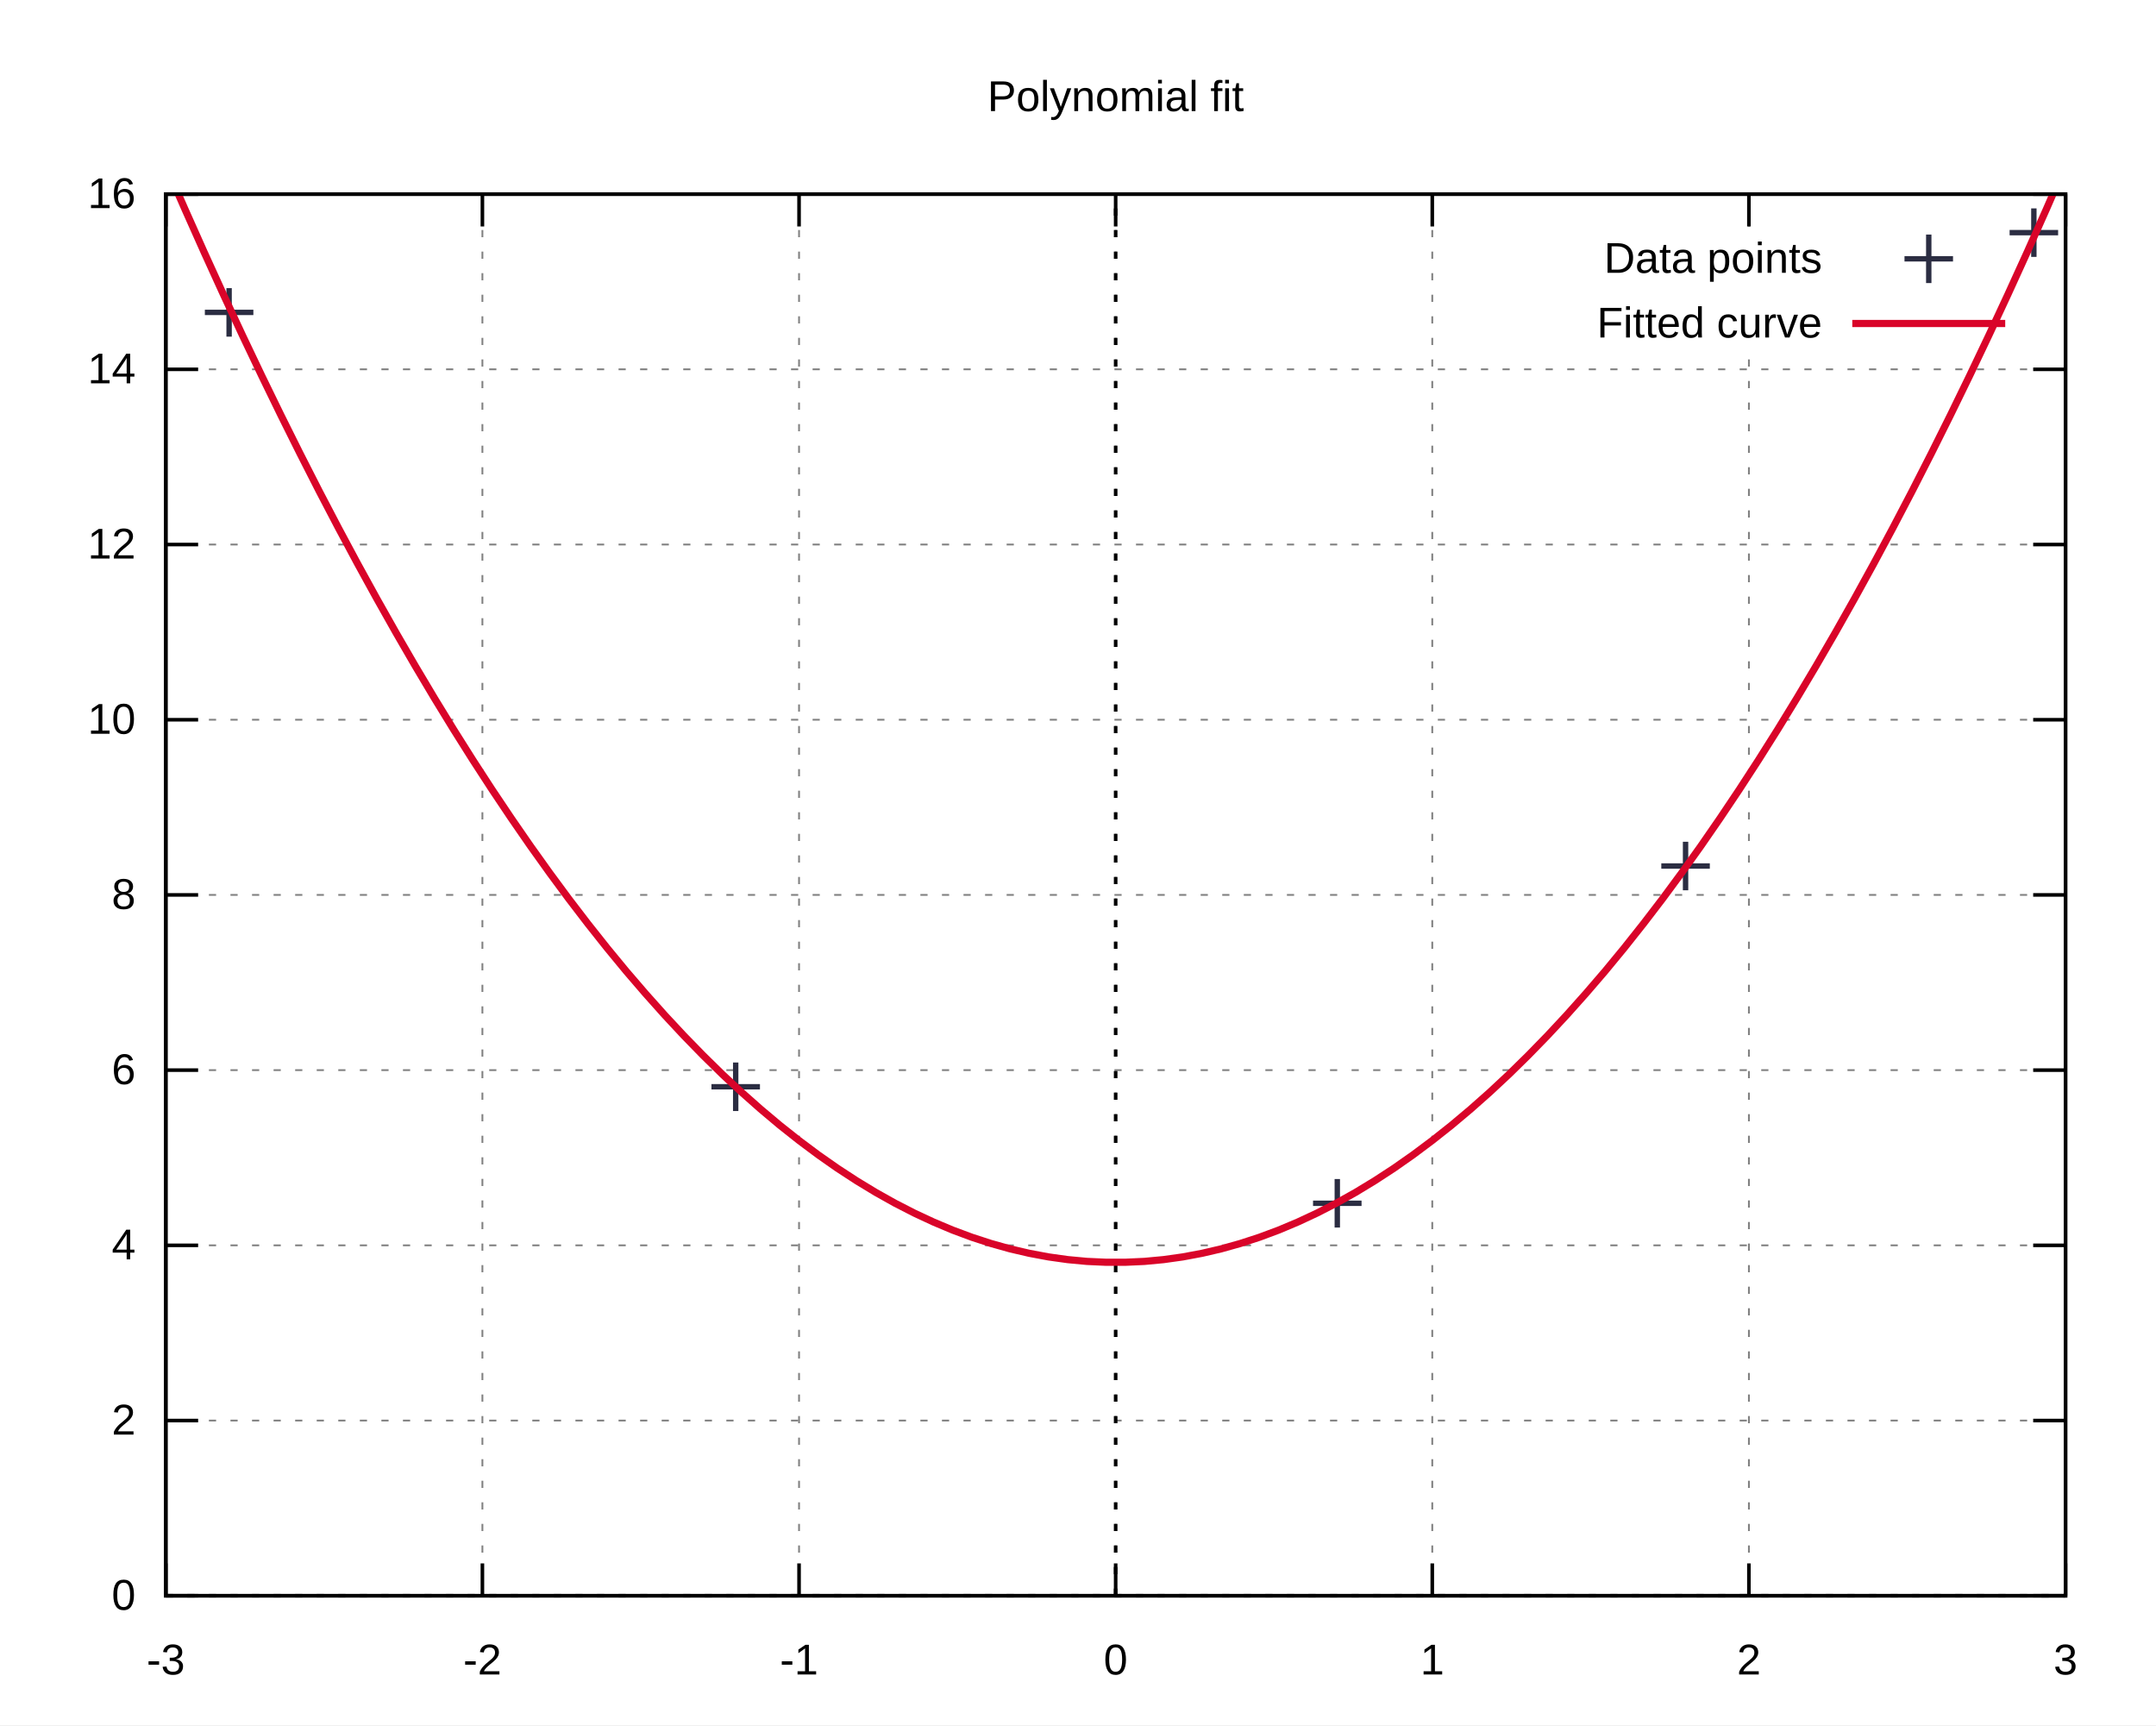
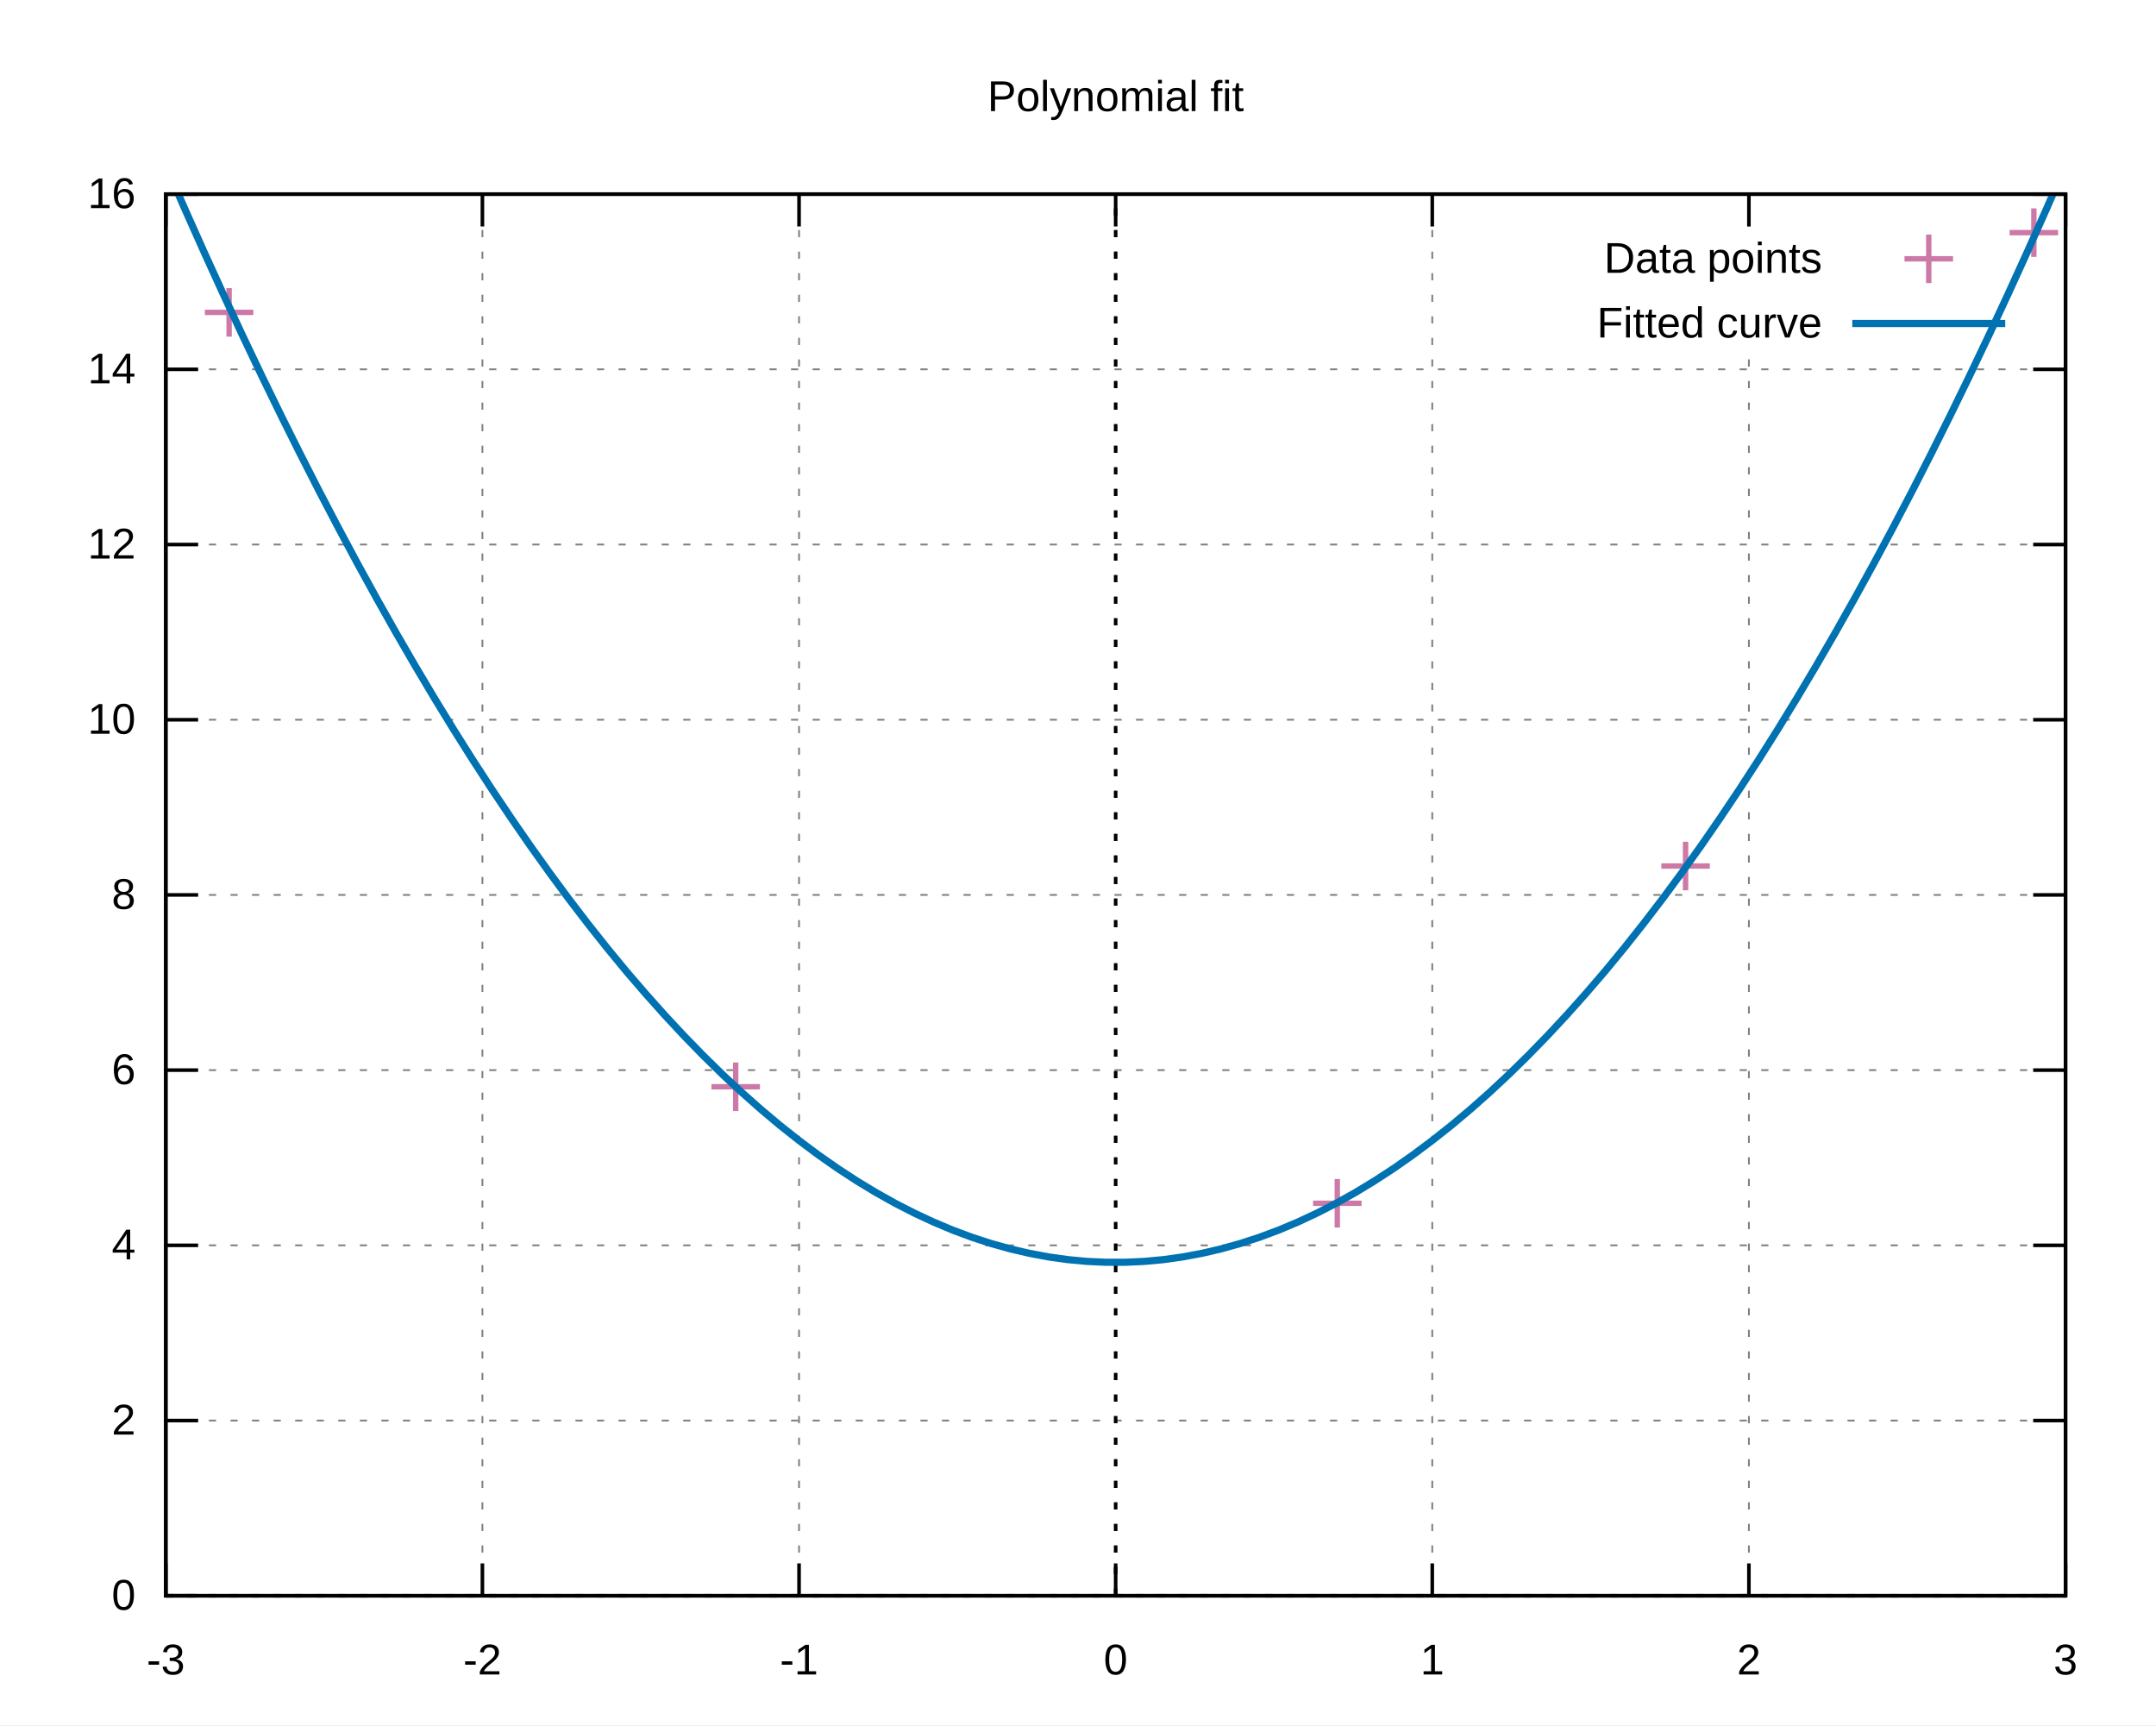
<svg xmlns="http://www.w3.org/2000/svg" xmlns:xlink="http://www.w3.org/1999/xlink" width="600" height="480" viewBox="0 0 600 480">
  <g id="gnuplot_canvas">
    <rect x="0" y="0" width="600" height="480" fill="#ffffff" />
    <defs>
      <circle id="gpDot" r="0.5" stroke-width="0.5" stroke="currentColor" />
      <path id="gpPt0" stroke-width="0.222" stroke="currentColor" d="M-1,0 h2 M0,-1 v2" />
      <path id="gpPt1" stroke-width="0.222" stroke="currentColor" d="M-1,-1 L1,1 M1,-1 L-1,1" />
      <path id="gpPt2" stroke-width="0.222" stroke="currentColor" d="M-1,0 L1,0 M0,-1 L0,1 M-1,-1 L1,1 M-1,1 L1,-1" />
      <rect id="gpPt3" stroke-width="0.222" stroke="currentColor" x="-1" y="-1" width="2" height="2" />
      <rect id="gpPt4" stroke-width="0.222" stroke="currentColor" fill="currentColor" x="-1" y="-1" width="2" height="2" />
      <circle id="gpPt5" stroke-width="0.222" stroke="currentColor" cx="0" cy="0" r="1" />
      <use xlink:href="#gpPt5" id="gpPt6" fill="currentColor" stroke="none" />
      <path id="gpPt7" stroke-width="0.222" stroke="currentColor" d="M0,-1.33 L-1.33,0.67 L1.33,0.67 z" />
      <use xlink:href="#gpPt7" id="gpPt8" fill="currentColor" stroke="none" />
      <use xlink:href="#gpPt7" id="gpPt9" stroke="currentColor" transform="rotate(180)" />
      <use xlink:href="#gpPt9" id="gpPt10" fill="currentColor" stroke="none" />
      <use xlink:href="#gpPt3" id="gpPt11" stroke="currentColor" transform="rotate(45)" />
      <use xlink:href="#gpPt11" id="gpPt12" fill="currentColor" stroke="none" />
      <path id="gpPt13" stroke-width="0.222" stroke="currentColor" d="M0,1.330 L1.265,0.411 L0.782,-1.067 L-0.782,-1.076 L-1.265,0.411 z" />
      <use xlink:href="#gpPt13" id="gpPt14" fill="currentColor" stroke="none" />
      <filter id="textbox" filterUnits="objectBoundingBox" x="0" y="0" height="1" width="1">
        <feFlood flood-color="#FFFFFF" flood-opacity="1" result="bgnd" />
        <feComposite in="SourceGraphic" in2="bgnd" operator="atop" />
      </filter>
      <filter id="greybox" filterUnits="objectBoundingBox" x="0" y="0" height="1" width="1">
        <feFlood flood-color="lightgrey" flood-opacity="1" result="grey" />
        <feComposite in="SourceGraphic" in2="grey" operator="atop" />
      </filter>
    </defs>
    <g fill="none" color="#FFFFFF" stroke="currentColor" stroke-width="1.00" stroke-linecap="butt" stroke-linejoin="miter">
</g>
    <g fill="none" color="black" stroke="currentColor" stroke-width="1.00" stroke-linecap="butt" stroke-linejoin="miter">
</g>
    <g fill="none" color="black" stroke="black" stroke-width="0.50" stroke-linecap="butt" stroke-linejoin="miter">
</g>
    <g fill="none" color="gray" stroke="currentColor" stroke-width="0.50" stroke-linecap="butt" stroke-linejoin="miter">
      <path stroke="gray" stroke-dasharray="2,4" class="gridline" d="M46.14,444.00 L574.82,444.00  " />
    </g>
    <g fill="none" color="gray" stroke="gray" stroke-width="1.00" stroke-linecap="butt" stroke-linejoin="miter">
</g>
    <g fill="none" color="black" stroke="currentColor" stroke-width="1.00" stroke-linecap="butt" stroke-linejoin="miter">
      <path stroke="black" d="M46.14,444.00 L55.14,444.00 M574.82,444.00 L565.82,444.00  " />
      <g transform="translate(37.75,447.90)" stroke="none" fill="black" font-family="Arial" font-size="12.00" text-anchor="end">
        <text>
          <tspan font-family="Arial"> 0</tspan>
        </text>
      </g>
    </g>
    <g fill="none" color="black" stroke="currentColor" stroke-width="1.00" stroke-linecap="butt" stroke-linejoin="miter">
</g>
    <g fill="none" color="black" stroke="black" stroke-width="0.50" stroke-linecap="butt" stroke-linejoin="miter">
</g>
    <g fill="none" color="gray" stroke="currentColor" stroke-width="0.50" stroke-linecap="butt" stroke-linejoin="miter">
      <path stroke="gray" stroke-dasharray="2,4" class="gridline" d="M46.14,395.25 L574.82,395.25  " />
    </g>
    <g fill="none" color="gray" stroke="gray" stroke-width="1.00" stroke-linecap="butt" stroke-linejoin="miter">
</g>
    <g fill="none" color="black" stroke="currentColor" stroke-width="1.00" stroke-linecap="butt" stroke-linejoin="miter">
      <path stroke="black" d="M46.14,395.25 L55.14,395.25 M574.82,395.25 L565.82,395.25  " />
      <g transform="translate(37.75,399.15)" stroke="none" fill="black" font-family="Arial" font-size="12.00" text-anchor="end">
        <text>
          <tspan font-family="Arial"> 2</tspan>
        </text>
      </g>
    </g>
    <g fill="none" color="black" stroke="currentColor" stroke-width="1.00" stroke-linecap="butt" stroke-linejoin="miter">
</g>
    <g fill="none" color="black" stroke="black" stroke-width="0.50" stroke-linecap="butt" stroke-linejoin="miter">
</g>
    <g fill="none" color="gray" stroke="currentColor" stroke-width="0.50" stroke-linecap="butt" stroke-linejoin="miter">
      <path stroke="gray" stroke-dasharray="2,4" class="gridline" d="M46.14,346.50 L574.82,346.50  " />
    </g>
    <g fill="none" color="gray" stroke="gray" stroke-width="1.00" stroke-linecap="butt" stroke-linejoin="miter">
</g>
    <g fill="none" color="black" stroke="currentColor" stroke-width="1.00" stroke-linecap="butt" stroke-linejoin="miter">
      <path stroke="black" d="M46.14,346.50 L55.14,346.50 M574.82,346.50 L565.82,346.50  " />
      <g transform="translate(37.75,350.40)" stroke="none" fill="black" font-family="Arial" font-size="12.00" text-anchor="end">
        <text>
          <tspan font-family="Arial"> 4</tspan>
        </text>
      </g>
    </g>
    <g fill="none" color="black" stroke="currentColor" stroke-width="1.00" stroke-linecap="butt" stroke-linejoin="miter">
</g>
    <g fill="none" color="black" stroke="black" stroke-width="0.50" stroke-linecap="butt" stroke-linejoin="miter">
</g>
    <g fill="none" color="gray" stroke="currentColor" stroke-width="0.50" stroke-linecap="butt" stroke-linejoin="miter">
      <path stroke="gray" stroke-dasharray="2,4" class="gridline" d="M46.14,297.75 L574.82,297.75  " />
    </g>
    <g fill="none" color="gray" stroke="gray" stroke-width="1.00" stroke-linecap="butt" stroke-linejoin="miter">
</g>
    <g fill="none" color="black" stroke="currentColor" stroke-width="1.00" stroke-linecap="butt" stroke-linejoin="miter">
      <path stroke="black" d="M46.14,297.75 L55.14,297.75 M574.82,297.75 L565.82,297.75  " />
      <g transform="translate(37.75,301.65)" stroke="none" fill="black" font-family="Arial" font-size="12.00" text-anchor="end">
        <text>
          <tspan font-family="Arial"> 6</tspan>
        </text>
      </g>
    </g>
    <g fill="none" color="black" stroke="currentColor" stroke-width="1.00" stroke-linecap="butt" stroke-linejoin="miter">
</g>
    <g fill="none" color="black" stroke="black" stroke-width="0.50" stroke-linecap="butt" stroke-linejoin="miter">
</g>
    <g fill="none" color="gray" stroke="currentColor" stroke-width="0.50" stroke-linecap="butt" stroke-linejoin="miter">
      <path stroke="gray" stroke-dasharray="2,4" class="gridline" d="M46.14,249.00 L574.82,249.00  " />
    </g>
    <g fill="none" color="gray" stroke="gray" stroke-width="1.00" stroke-linecap="butt" stroke-linejoin="miter">
</g>
    <g fill="none" color="black" stroke="currentColor" stroke-width="1.00" stroke-linecap="butt" stroke-linejoin="miter">
      <path stroke="black" d="M46.14,249.00 L55.14,249.00 M574.82,249.00 L565.82,249.00  " />
      <g transform="translate(37.75,252.90)" stroke="none" fill="black" font-family="Arial" font-size="12.00" text-anchor="end">
        <text>
          <tspan font-family="Arial"> 8</tspan>
        </text>
      </g>
    </g>
    <g fill="none" color="black" stroke="currentColor" stroke-width="1.00" stroke-linecap="butt" stroke-linejoin="miter">
</g>
    <g fill="none" color="black" stroke="black" stroke-width="0.50" stroke-linecap="butt" stroke-linejoin="miter">
</g>
    <g fill="none" color="gray" stroke="currentColor" stroke-width="0.50" stroke-linecap="butt" stroke-linejoin="miter">
      <path stroke="gray" stroke-dasharray="2,4" class="gridline" d="M46.14,200.26 L574.82,200.26  " />
    </g>
    <g fill="none" color="gray" stroke="gray" stroke-width="1.00" stroke-linecap="butt" stroke-linejoin="miter">
</g>
    <g fill="none" color="black" stroke="currentColor" stroke-width="1.00" stroke-linecap="butt" stroke-linejoin="miter">
      <path stroke="black" d="M46.14,200.26 L55.14,200.26 M574.82,200.26 L565.82,200.26  " />
      <g transform="translate(37.75,204.16)" stroke="none" fill="black" font-family="Arial" font-size="12.00" text-anchor="end">
        <text>
          <tspan font-family="Arial"> 10</tspan>
        </text>
      </g>
    </g>
    <g fill="none" color="black" stroke="currentColor" stroke-width="1.00" stroke-linecap="butt" stroke-linejoin="miter">
</g>
    <g fill="none" color="black" stroke="black" stroke-width="0.50" stroke-linecap="butt" stroke-linejoin="miter">
</g>
    <g fill="none" color="gray" stroke="currentColor" stroke-width="0.50" stroke-linecap="butt" stroke-linejoin="miter">
      <path stroke="gray" stroke-dasharray="2,4" class="gridline" d="M46.14,151.51 L574.82,151.51  " />
    </g>
    <g fill="none" color="gray" stroke="gray" stroke-width="1.00" stroke-linecap="butt" stroke-linejoin="miter">
</g>
    <g fill="none" color="black" stroke="currentColor" stroke-width="1.00" stroke-linecap="butt" stroke-linejoin="miter">
      <path stroke="black" d="M46.14,151.51 L55.14,151.51 M574.82,151.51 L565.82,151.51  " />
      <g transform="translate(37.75,155.41)" stroke="none" fill="black" font-family="Arial" font-size="12.00" text-anchor="end">
        <text>
          <tspan font-family="Arial"> 12</tspan>
        </text>
      </g>
    </g>
    <g fill="none" color="black" stroke="currentColor" stroke-width="1.00" stroke-linecap="butt" stroke-linejoin="miter">
</g>
    <g fill="none" color="black" stroke="black" stroke-width="0.50" stroke-linecap="butt" stroke-linejoin="miter">
</g>
    <g fill="none" color="gray" stroke="currentColor" stroke-width="0.50" stroke-linecap="butt" stroke-linejoin="miter">
      <path stroke="gray" stroke-dasharray="2,4" class="gridline" d="M46.14,102.76 L574.82,102.76  " />
    </g>
    <g fill="none" color="gray" stroke="gray" stroke-width="1.00" stroke-linecap="butt" stroke-linejoin="miter">
</g>
    <g fill="none" color="black" stroke="currentColor" stroke-width="1.00" stroke-linecap="butt" stroke-linejoin="miter">
      <path stroke="black" d="M46.14,102.76 L55.14,102.76 M574.82,102.76 L565.82,102.76  " />
      <g transform="translate(37.75,106.66)" stroke="none" fill="black" font-family="Arial" font-size="12.00" text-anchor="end">
        <text>
          <tspan font-family="Arial"> 14</tspan>
        </text>
      </g>
    </g>
    <g fill="none" color="black" stroke="currentColor" stroke-width="1.00" stroke-linecap="butt" stroke-linejoin="miter">
</g>
    <g fill="none" color="black" stroke="black" stroke-width="0.50" stroke-linecap="butt" stroke-linejoin="miter">
</g>
    <g fill="none" color="gray" stroke="currentColor" stroke-width="0.50" stroke-linecap="butt" stroke-linejoin="miter">
      <path stroke="gray" stroke-dasharray="2,4" class="gridline" d="M46.14,54.01 L574.82,54.01  " />
    </g>
    <g fill="none" color="gray" stroke="gray" stroke-width="1.00" stroke-linecap="butt" stroke-linejoin="miter">
</g>
    <g fill="none" color="black" stroke="currentColor" stroke-width="1.00" stroke-linecap="butt" stroke-linejoin="miter">
      <path stroke="black" d="M46.14,54.01 L55.14,54.01 M574.82,54.01 L565.82,54.01  " />
      <g transform="translate(37.75,57.91)" stroke="none" fill="black" font-family="Arial" font-size="12.00" text-anchor="end">
        <text>
          <tspan font-family="Arial"> 16</tspan>
        </text>
      </g>
    </g>
    <g fill="none" color="black" stroke="currentColor" stroke-width="1.00" stroke-linecap="butt" stroke-linejoin="miter">
</g>
    <g fill="none" color="black" stroke="black" stroke-width="0.50" stroke-linecap="butt" stroke-linejoin="miter">
</g>
    <g fill="none" color="gray" stroke="currentColor" stroke-width="0.50" stroke-linecap="butt" stroke-linejoin="miter">
      <path stroke="gray" stroke-dasharray="2,4" class="gridline" d="M46.14,444.00 L46.14,54.01  " />
    </g>
    <g fill="none" color="gray" stroke="gray" stroke-width="1.00" stroke-linecap="butt" stroke-linejoin="miter">
</g>
    <g fill="none" color="black" stroke="currentColor" stroke-width="1.00" stroke-linecap="butt" stroke-linejoin="miter">
      <path stroke="black" d="M46.14,444.00 L46.14,435.00 M46.14,54.01 L46.14,63.01  " />
      <g transform="translate(46.14,465.90)" stroke="none" fill="black" font-family="Arial" font-size="12.00" text-anchor="middle">
        <text>
          <tspan font-family="Arial">-3</tspan>
        </text>
      </g>
    </g>
    <g fill="none" color="black" stroke="currentColor" stroke-width="1.00" stroke-linecap="butt" stroke-linejoin="miter">
</g>
    <g fill="none" color="black" stroke="black" stroke-width="0.50" stroke-linecap="butt" stroke-linejoin="miter">
</g>
    <g fill="none" color="gray" stroke="currentColor" stroke-width="0.50" stroke-linecap="butt" stroke-linejoin="miter">
      <path stroke="gray" stroke-dasharray="2,4" class="gridline" d="M134.25,444.00 L134.25,54.01  " />
    </g>
    <g fill="none" color="gray" stroke="gray" stroke-width="1.00" stroke-linecap="butt" stroke-linejoin="miter">
</g>
    <g fill="none" color="black" stroke="currentColor" stroke-width="1.00" stroke-linecap="butt" stroke-linejoin="miter">
      <path stroke="black" d="M134.25,444.00 L134.25,435.00 M134.25,54.01 L134.25,63.01  " />
      <g transform="translate(134.25,465.90)" stroke="none" fill="black" font-family="Arial" font-size="12.00" text-anchor="middle">
        <text>
          <tspan font-family="Arial">-2</tspan>
        </text>
      </g>
    </g>
    <g fill="none" color="black" stroke="currentColor" stroke-width="1.00" stroke-linecap="butt" stroke-linejoin="miter">
</g>
    <g fill="none" color="black" stroke="black" stroke-width="0.50" stroke-linecap="butt" stroke-linejoin="miter">
</g>
    <g fill="none" color="gray" stroke="currentColor" stroke-width="0.50" stroke-linecap="butt" stroke-linejoin="miter">
      <path stroke="gray" stroke-dasharray="2,4" class="gridline" d="M222.37,444.00 L222.37,54.01  " />
    </g>
    <g fill="none" color="gray" stroke="gray" stroke-width="1.00" stroke-linecap="butt" stroke-linejoin="miter">
</g>
    <g fill="none" color="black" stroke="currentColor" stroke-width="1.00" stroke-linecap="butt" stroke-linejoin="miter">
      <path stroke="black" d="M222.37,444.00 L222.37,435.00 M222.37,54.01 L222.37,63.01  " />
      <g transform="translate(222.37,465.90)" stroke="none" fill="black" font-family="Arial" font-size="12.00" text-anchor="middle">
        <text>
          <tspan font-family="Arial">-1</tspan>
        </text>
      </g>
    </g>
    <g fill="none" color="black" stroke="currentColor" stroke-width="1.00" stroke-linecap="butt" stroke-linejoin="miter">
</g>
    <g fill="none" color="black" stroke="black" stroke-width="0.50" stroke-linecap="butt" stroke-linejoin="miter">
</g>
    <g fill="none" color="gray" stroke="currentColor" stroke-width="0.50" stroke-linecap="butt" stroke-linejoin="miter">
      <path stroke="gray" stroke-dasharray="2,4" class="gridline" d="M310.48,444.00 L310.48,54.01  " />
    </g>
    <g fill="none" color="gray" stroke="gray" stroke-width="1.00" stroke-linecap="butt" stroke-linejoin="miter">
</g>
    <g fill="none" color="black" stroke="currentColor" stroke-width="1.00" stroke-linecap="butt" stroke-linejoin="miter">
      <path stroke="black" d="M310.48,444.00 L310.48,435.00 M310.48,54.01 L310.48,63.01  " />
      <g transform="translate(310.48,465.90)" stroke="none" fill="black" font-family="Arial" font-size="12.00" text-anchor="middle">
        <text>
          <tspan font-family="Arial"> 0</tspan>
        </text>
      </g>
    </g>
    <g fill="none" color="black" stroke="currentColor" stroke-width="1.00" stroke-linecap="butt" stroke-linejoin="miter">
</g>
    <g fill="none" color="black" stroke="black" stroke-width="0.50" stroke-linecap="butt" stroke-linejoin="miter">
</g>
    <g fill="none" color="gray" stroke="currentColor" stroke-width="0.50" stroke-linecap="butt" stroke-linejoin="miter">
      <path stroke="gray" stroke-dasharray="2,4" class="gridline" d="M398.59,444.00 L398.59,54.01  " />
    </g>
    <g fill="none" color="gray" stroke="gray" stroke-width="1.00" stroke-linecap="butt" stroke-linejoin="miter">
</g>
    <g fill="none" color="black" stroke="currentColor" stroke-width="1.00" stroke-linecap="butt" stroke-linejoin="miter">
      <path stroke="black" d="M398.59,444.00 L398.59,435.00 M398.59,54.01 L398.59,63.01  " />
      <g transform="translate(398.59,465.90)" stroke="none" fill="black" font-family="Arial" font-size="12.00" text-anchor="middle">
        <text>
          <tspan font-family="Arial"> 1</tspan>
        </text>
      </g>
    </g>
    <g fill="none" color="black" stroke="currentColor" stroke-width="1.00" stroke-linecap="butt" stroke-linejoin="miter">
</g>
    <g fill="none" color="black" stroke="black" stroke-width="0.50" stroke-linecap="butt" stroke-linejoin="miter">
</g>
    <g fill="none" color="gray" stroke="currentColor" stroke-width="0.50" stroke-linecap="butt" stroke-linejoin="miter">
      <path stroke="gray" stroke-dasharray="2,4" class="gridline" d="M486.71,444.00 L486.71,99.01 M486.71,63.01 L486.71,54.01  " />
    </g>
    <g fill="none" color="gray" stroke="gray" stroke-width="1.00" stroke-linecap="butt" stroke-linejoin="miter">
</g>
    <g fill="none" color="black" stroke="currentColor" stroke-width="1.00" stroke-linecap="butt" stroke-linejoin="miter">
      <path stroke="black" d="M486.71,444.00 L486.71,435.00 M486.71,54.01 L486.71,63.01  " />
      <g transform="translate(486.71,465.90)" stroke="none" fill="black" font-family="Arial" font-size="12.00" text-anchor="middle">
        <text>
          <tspan font-family="Arial"> 2</tspan>
        </text>
      </g>
    </g>
    <g fill="none" color="black" stroke="currentColor" stroke-width="1.00" stroke-linecap="butt" stroke-linejoin="miter">
</g>
    <g fill="none" color="black" stroke="black" stroke-width="0.50" stroke-linecap="butt" stroke-linejoin="miter">
</g>
    <g fill="none" color="gray" stroke="currentColor" stroke-width="0.50" stroke-linecap="butt" stroke-linejoin="miter">
      <path stroke="gray" stroke-dasharray="2,4" class="gridline" d="M574.82,444.00 L574.82,54.01  " />
    </g>
    <g fill="none" color="gray" stroke="gray" stroke-width="1.00" stroke-linecap="butt" stroke-linejoin="miter">
</g>
    <g fill="none" color="black" stroke="currentColor" stroke-width="1.00" stroke-linecap="butt" stroke-linejoin="miter">
      <path stroke="black" d="M574.82,444.00 L574.82,435.00 M574.82,54.01 L574.82,63.01  " />
      <g transform="translate(574.82,465.90)" stroke="none" fill="black" font-family="Arial" font-size="12.00" text-anchor="middle">
        <text>
          <tspan font-family="Arial"> 3</tspan>
        </text>
      </g>
    </g>
    <g fill="none" color="black" stroke="currentColor" stroke-width="1.00" stroke-linecap="butt" stroke-linejoin="miter">
</g>
    <g fill="none" color="gray" stroke="currentColor" stroke-width="1.00" stroke-linecap="butt" stroke-linejoin="miter">
      <path stroke="rgb(  0,   0,   0)" stroke-dasharray="2,4" d="M46.14,444.00 L574.82,444.00  " />
    </g>
    <g fill="none" color="gray" stroke="currentColor" stroke-width="1.00" stroke-linecap="butt" stroke-linejoin="miter">
      <path stroke="rgb(  0,   0,   0)" stroke-dasharray="2,4" d="M310.48,444.00 L310.48,54.01  " />
    </g>
    <g fill="none" color="black" stroke="currentColor" stroke-width="1.00" stroke-linecap="butt" stroke-linejoin="miter">
      <path stroke="black" d="M46.14,54.01 L46.14,444.00 L574.82,444.00 L574.82,54.01 L46.14,54.01 Z  " />
    </g>
    <g fill="none" color="black" stroke="currentColor" stroke-width="1.00" stroke-linecap="butt" stroke-linejoin="miter">
</g>
    <g id="gnuplot_plot_1">
      <g fill="none" color="black" stroke="currentColor" stroke-width="1.00" stroke-linecap="butt" stroke-linejoin="miter">
        <g transform="translate(507.09,75.91)" stroke="none" fill="black" font-family="Arial" font-size="12.00" text-anchor="end">
          <text>
            <tspan font-family="Arial">Data points</tspan>
          </text>
        </g>
      </g>
      <g fill="none" color="black" stroke="currentColor" stroke-width="1.00" stroke-linecap="butt" stroke-linejoin="miter">
-         <use xlink:href="#gpPt0" transform="translate(63.76,86.92) scale(6.75)" color="rgb( 43,  45,  66)" />
-         <use xlink:href="#gpPt0" transform="translate(204.74,302.38) scale(6.75)" color="rgb( 43,  45,  66)" />
-         <use xlink:href="#gpPt0" transform="translate(372.16,334.80) scale(6.75)" color="rgb( 43,  45,  66)" />
-         <use xlink:href="#gpPt0" transform="translate(469.08,240.96) scale(6.75)" color="rgb( 43,  45,  66)" />
-         <use xlink:href="#gpPt0" transform="translate(566.01,64.73) scale(6.75)" color="rgb( 43,  45,  66)" />
-         <use xlink:href="#gpPt0" transform="translate(536.76,72.01) scale(6.75)" color="rgb( 43,  45,  66)" />
+         <use xlink:href="#gpPt0" transform="translate(63.76,86.92) scale(6.75)" color="rgb(204, 121, 167)" />
+         <use xlink:href="#gpPt0" transform="translate(204.74,302.38) scale(6.75)" color="rgb(204, 121, 167)" />
+         <use xlink:href="#gpPt0" transform="translate(372.16,334.80) scale(6.75)" color="rgb(204, 121, 167)" />
+         <use xlink:href="#gpPt0" transform="translate(469.08,240.96) scale(6.75)" color="rgb(204, 121, 167)" />
+         <use xlink:href="#gpPt0" transform="translate(566.01,64.73) scale(6.75)" color="rgb(204, 121, 167)" />
+         <use xlink:href="#gpPt0" transform="translate(536.76,72.01) scale(6.75)" color="rgb(204, 121, 167)" />
      </g>
    </g>
    <g id="gnuplot_plot_2">
-       <g fill="none" color="#FFFFFF" stroke="rgb( 43,  45,  66)" stroke-width="2.00" stroke-linecap="butt" stroke-linejoin="miter">
+       <g fill="none" color="#FFFFFF" stroke="rgb(204, 121, 167)" stroke-width="2.00" stroke-linecap="butt" stroke-linejoin="miter">
</g>
      <g fill="none" color="black" stroke="currentColor" stroke-width="2.00" stroke-linecap="butt" stroke-linejoin="miter">
        <g transform="translate(507.09,93.91)" stroke="none" fill="black" font-family="Arial" font-size="12.00" text-anchor="end">
          <text>
            <tspan font-family="Arial">Fitted curve</tspan>
          </text>
        </g>
      </g>
      <g fill="none" color="black" stroke="currentColor" stroke-width="2.00" stroke-linecap="butt" stroke-linejoin="miter">
-         <path stroke="rgb(217,   4,  41)" d="M515.48,90.01 L558.04,90.01 M49.63,54.01 L51.48,58.23 L56.82,70.19 L62.16,81.90 L67.50,93.36 L72.84,104.57   L78.18,115.53 L83.52,126.24 L88.86,136.71 L94.20,146.92 L99.54,156.89 L104.88,166.60 L110.22,176.07 L115.56,185.29   L120.90,194.26 L126.24,202.98 L131.58,211.45 L136.92,219.67 L142.26,227.64 L147.60,235.37 L152.94,242.84 L158.28,250.07   L163.62,257.04 L168.96,263.77 L174.30,270.25 L179.65,276.47 L184.99,282.45 L190.33,288.18 L195.67,293.66 L201.01,298.90   L206.35,303.88 L211.69,308.61 L217.03,313.10 L222.37,317.33 L227.71,321.32 L233.05,325.06 L238.39,328.54 L243.73,331.78   L249.07,334.77 L254.41,337.51 L259.75,340.00 L265.09,342.25 L270.43,344.24 L275.77,345.98 L281.11,347.48 L286.45,348.72   L291.79,349.72 L297.13,350.47 L302.47,350.97 L307.81,351.21 L313.15,351.21 L318.49,350.97 L323.83,350.47 L329.17,349.72   L334.51,348.72 L339.85,347.48 L345.19,345.98 L350.53,344.24 L355.87,342.25 L361.21,340.00 L366.55,337.51 L371.89,334.77   L377.23,331.78 L382.57,328.54 L387.91,325.06 L393.25,321.32 L398.59,317.33 L403.93,313.10 L409.27,308.61 L414.61,303.88   L419.95,298.90 L425.29,293.66 L430.63,288.18 L435.97,282.45 L441.31,276.47 L446.66,270.25 L452.00,263.77 L457.34,257.04   L462.68,250.07 L468.02,242.84 L473.36,235.37 L478.70,227.64 L484.04,219.67 L489.38,211.45 L494.72,202.98 L500.06,194.26   L505.40,185.29 L510.74,176.07 L516.08,166.60 L521.42,156.89 L526.76,146.92 L532.10,136.71 L537.44,126.24 L542.78,115.53   L548.12,104.57 L553.46,93.36 L558.80,81.90 L564.14,70.19 L569.48,58.23 L571.32,54.01  " />
+         <path stroke="rgb(  0, 114, 178)" d="M515.48,90.01 L558.04,90.01 M49.63,54.01 L51.48,58.23 L56.82,70.19 L62.16,81.90 L67.50,93.36 L72.84,104.57   L78.18,115.53 L83.52,126.24 L88.86,136.71 L94.20,146.92 L99.54,156.89 L104.88,166.60 L110.22,176.07 L115.56,185.29   L120.90,194.26 L126.24,202.98 L131.58,211.45 L136.92,219.67 L142.26,227.64 L147.60,235.37 L152.94,242.84 L158.28,250.07   L163.62,257.04 L168.96,263.77 L174.30,270.25 L179.65,276.47 L184.99,282.45 L190.33,288.18 L195.67,293.66 L201.01,298.90   L206.35,303.88 L211.69,308.61 L217.03,313.10 L222.37,317.33 L227.71,321.32 L233.05,325.06 L238.39,328.54 L243.73,331.78   L249.07,334.77 L254.41,337.51 L259.75,340.00 L265.09,342.25 L270.43,344.24 L275.77,345.98 L281.11,347.48 L286.45,348.72   L291.79,349.72 L297.13,350.47 L302.47,350.97 L307.81,351.21 L313.15,351.21 L318.49,350.97 L323.83,350.47 L329.17,349.72   L334.51,348.72 L339.85,347.48 L345.19,345.98 L350.53,344.24 L355.87,342.25 L361.21,340.00 L366.55,337.51 L371.89,334.77   L377.23,331.78 L382.57,328.54 L387.91,325.06 L393.25,321.32 L398.59,317.33 L403.93,313.10 L409.27,308.61 L414.61,303.88   L419.95,298.90 L425.29,293.66 L430.63,288.18 L435.97,282.45 L441.31,276.47 L446.66,270.25 L452.00,263.77 L457.34,257.04   L462.68,250.07 L468.02,242.84 L473.36,235.37 L478.70,227.64 L484.04,219.67 L489.38,211.45 L494.72,202.98 L500.06,194.26   L505.40,185.29 L510.74,176.07 L516.08,166.60 L521.42,156.89 L526.76,146.92 L532.10,136.71 L537.44,126.24 L542.78,115.53   L548.12,104.57 L553.46,93.36 L558.80,81.90 L564.14,70.19 L569.48,58.23 L571.32,54.01  " />
      </g>
    </g>
    <g fill="none" color="black" stroke="currentColor" stroke-width="2.00" stroke-linecap="butt" stroke-linejoin="miter">
</g>
    <g fill="none" color="black" stroke="black" stroke-width="1.00" stroke-linecap="butt" stroke-linejoin="miter">
</g>
    <g fill="none" color="black" stroke="currentColor" stroke-width="1.00" stroke-linecap="butt" stroke-linejoin="miter">
      <path stroke="black" d="M46.14,54.01 L46.14,444.00 L574.82,444.00 L574.82,54.01 L46.14,54.01 Z  " />
    </g>
    <g fill="none" color="black" stroke="currentColor" stroke-width="1.00" stroke-linecap="butt" stroke-linejoin="miter">
      <g transform="translate(310.48,30.91)" stroke="none" fill="black" font-family="Arial" font-size="12.00" text-anchor="middle">
        <text>
          <tspan font-family="Arial">Polynomial fit</tspan>
        </text>
      </g>
    </g>
    <g fill="none" color="black" stroke="currentColor" stroke-width="1.00" stroke-linecap="butt" stroke-linejoin="miter">
</g>
  </g>
</svg>
